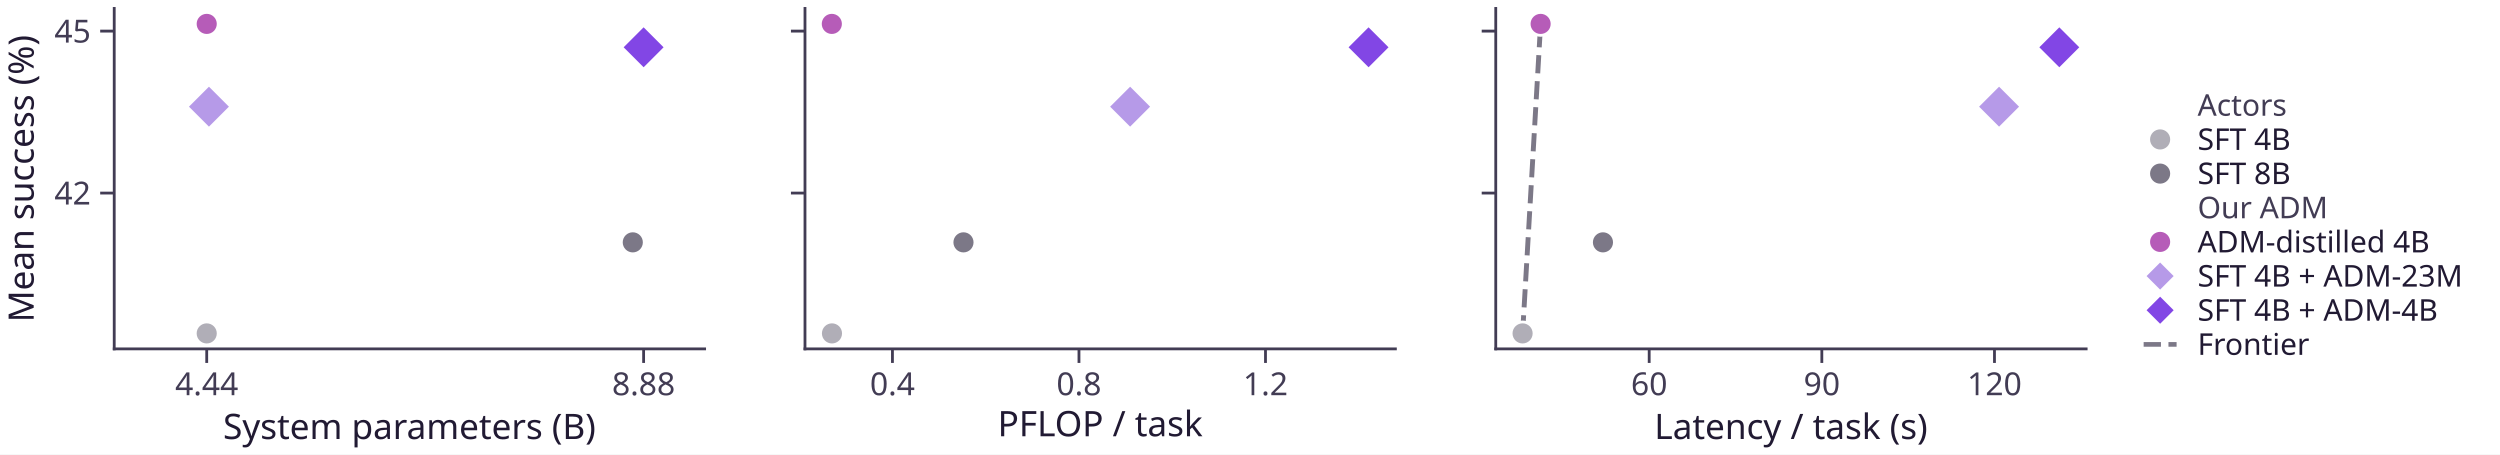
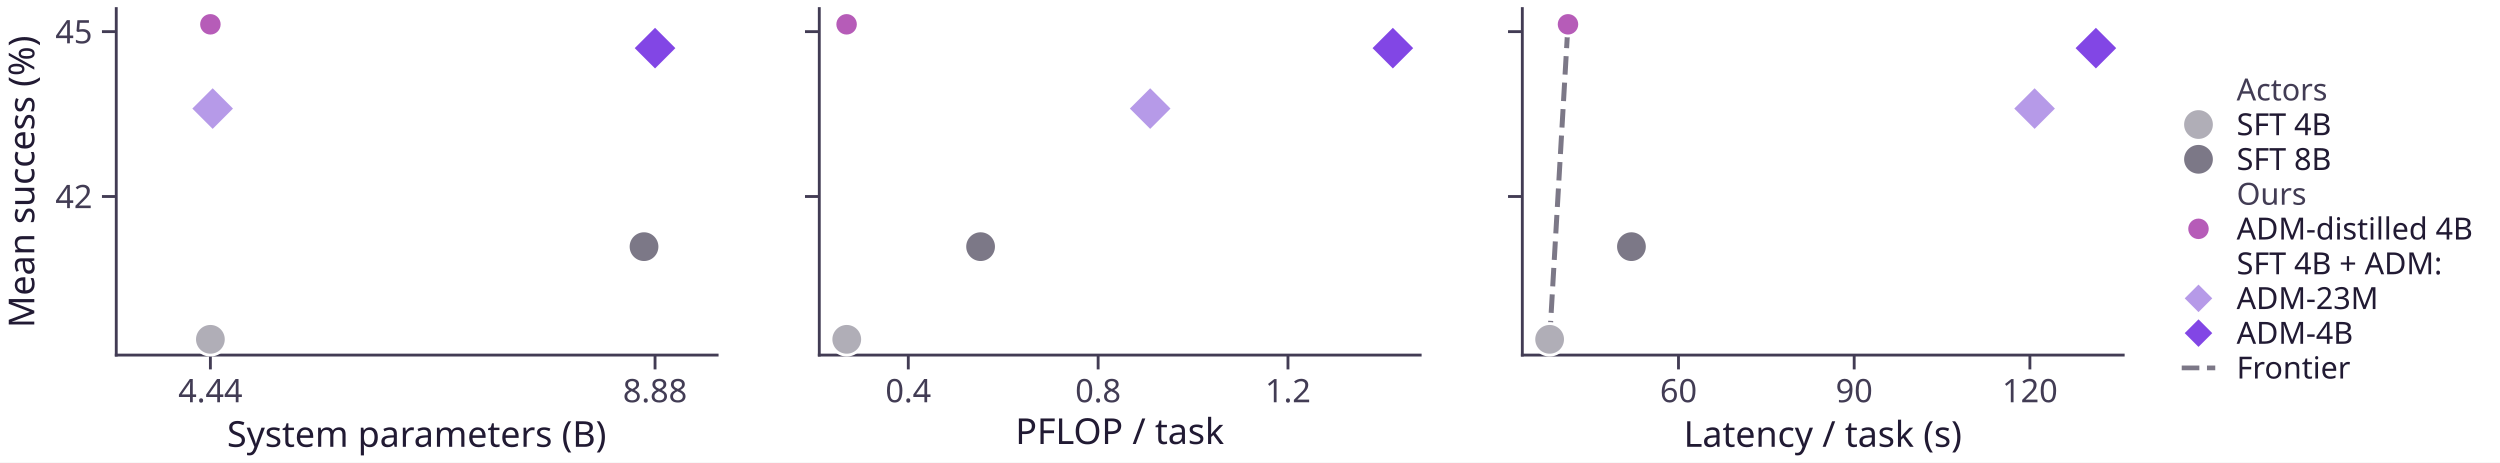
- <svg xmlns="http://www.w3.org/2000/svg" xmlns:xlink="http://www.w3.org/1999/xlink" width="533.996pt" height="97.076pt" viewBox="0 0 533.996 97.076" version="1.1">
+ <svg xmlns="http://www.w3.org/2000/svg" xmlns:xlink="http://www.w3.org/1999/xlink" width="524.676pt" height="97.076pt" viewBox="0 0 524.676 97.076" version="1.1">
  <defs>
    <style type="text/css">*{stroke-linejoin: round; stroke-linecap: butt}</style>
  </defs>
  <g id="figure_1">
    <g id="patch_1">
-       <path d="M 0 97.076 L 533.996 97.076 L 533.996 0 L 0 0 z " style="fill: #ffffff" />
+       <path d="M 0 97.076 L 524.676 97.076 L 524.676 0 L 0 0 z " style="fill: #ffffff" />
    </g>
    <g id="axes_1">
      <g id="patch_2">
        <path d="M 24.398 74.52 L 150.505 74.52 L 150.505 1.8 L 24.398 1.8 z " style="fill: #ffffff" />
      </g>
      <g id="matplotlib.axis_1">
        <g id="xtick_1">
          <g id="line2d_1">
            <defs>
-               <path id="m5c53b278e0" d="M 0 0 L 0 3 " style="stroke: #423c54; stroke-width: 0.6" />
+               <path id="m8a6eeae3d7" d="M 0 0 L 0 3 " style="stroke: #423c54; stroke-width: 0.6" />
            </defs>
            <g>
-               <use xlink:href="#m5c53b278e0" x="44.155" y="74.52" style="fill: #423c54; stroke: #423c54; stroke-width: 0.6" />
+               <use xlink:href="#m8a6eeae3d7" x="44.155" y="74.52" style="fill: #423c54; stroke: #423c54; stroke-width: 0.6" />
            </g>
          </g>
          <g id="text_1">
            <text style="fill: #423c54; font: 6.8px 'Albert Sans'; text-anchor: middle" x="44.155" y="84.416" transform="rotate(-0 44.15451 84.416)">4.44</text>
          </g>
        </g>
        <g id="xtick_2">
          <g id="line2d_2">
            <g>
-               <use xlink:href="#m5c53b278e0" x="137.474" y="74.52" style="fill: #423c54; stroke: #423c54; stroke-width: 0.6" />
+               <use xlink:href="#m8a6eeae3d7" x="137.474" y="74.52" style="fill: #423c54; stroke: #423c54; stroke-width: 0.6" />
            </g>
          </g>
          <g id="text_2">
            <text style="fill: #423c54; font: 6.8px 'Albert Sans'; text-anchor: middle" x="137.474" y="84.416" transform="rotate(-0 137.4743 84.416)">8.88</text>
          </g>
        </g>
        <g id="text_3">
          <text style="fill: #211a33; font: 7.5px 'Albert Sans'; text-anchor: middle" x="87.452" y="93.776" transform="rotate(-0 87.45152 93.776)">System parameters (B)</text>
        </g>
      </g>
      <g id="matplotlib.axis_2">
        <g id="ytick_1">
          <g id="line2d_3">
            <defs>
-               <path id="mb7b8dd69ba" d="M 0 0 L -3 0 " style="stroke: #423c54; stroke-width: 0.6" />
+               <path id="m077a8a17b3" d="M 0 0 L -3 0 " style="stroke: #423c54; stroke-width: 0.6" />
            </defs>
            <g>
-               <use xlink:href="#mb7b8dd69ba" x="24.398" y="41.235" style="fill: #423c54; stroke: #423c54; stroke-width: 0.6" />
+               <use xlink:href="#m077a8a17b3" x="24.398" y="41.235" style="fill: #423c54; stroke: #423c54; stroke-width: 0.6" />
            </g>
          </g>
          <g id="text_4">
            <text style="fill: #423c54; font: 6.8px 'Albert Sans'; text-anchor: end" x="19.398" y="43.683" transform="rotate(-0 19.39763 43.68284)">42</text>
          </g>
        </g>
        <g id="ytick_2">
          <g id="line2d_4">
            <g>
-               <use xlink:href="#mb7b8dd69ba" x="24.398" y="6.643" style="fill: #423c54; stroke: #423c54; stroke-width: 0.6" />
+               <use xlink:href="#m077a8a17b3" x="24.398" y="6.643" style="fill: #423c54; stroke: #423c54; stroke-width: 0.6" />
            </g>
          </g>
          <g id="text_5">
            <text style="fill: #423c54; font: 6.8px 'Albert Sans'; text-anchor: end" x="19.398" y="9.091" transform="rotate(-0 19.39763 9.090875)">45</text>
          </g>
        </g>
        <g id="text_6">
          <text style="fill: #211a33; font: 7.5px 'Albert Sans'; text-anchor: middle" x="7.2" y="38.16" transform="rotate(-90 7.2 38.16)">Mean success (%)</text>
        </g>
      </g>
      <g id="patch_3">
        <path d="M 24.398 74.52 L 24.398 1.8 " style="fill: none; stroke: #423c54; stroke-width: 0.6; stroke-linejoin: miter; stroke-linecap: square" />
      </g>
      <g id="patch_4">
        <path d="M 24.398 74.52 L 150.505 74.52 " style="fill: none; stroke: #423c54; stroke-width: 0.6; stroke-linejoin: miter; stroke-linecap: square" />
      </g>
      <g id="PathCollection_1">
        <defs>
-           <path id="me005399f25" d="M -0 4.69 L 4.69 0 L 0 -4.69 L -4.69 -0 z " style="stroke: #ffffff; stroke-width: 0.6" />
-         </defs>
-         <g>
-           <use xlink:href="#me005399f25" x="137.474" y="10.102" style="fill: #8246e5; stroke: #ffffff; stroke-width: 0.6" />
+           <path id="me636bc6f90" d="M -0 4.69 L 4.69 0 L 0 -4.69 L -4.69 -0 z " style="stroke: #ffffff; stroke-width: 0.6" />
+         </defs>
+         <g>
+           <use xlink:href="#me636bc6f90" x="137.474" y="10.102" style="fill: #8246e5; stroke: #ffffff; stroke-width: 0.6" />
        </g>
      </g>
      <g id="PathCollection_2">
        <defs>
-           <path id="mb512d67203" d="M -0 4.69 L 4.69 0 L 0 -4.69 L -4.69 -0 z " style="stroke: #ffffff; stroke-width: 0.6" />
-         </defs>
-         <g>
-           <use xlink:href="#mb512d67203" x="44.63" y="22.786" style="fill: #b69ae8; stroke: #ffffff; stroke-width: 0.6" />
+           <path id="m6bf35d6733" d="M -0 4.69 L 4.69 0 L 0 -4.69 L -4.69 -0 z " style="stroke: #ffffff; stroke-width: 0.6" />
+         </defs>
+         <g>
+           <use xlink:href="#m6bf35d6733" x="44.63" y="22.786" style="fill: #b69ae8; stroke: #ffffff; stroke-width: 0.6" />
        </g>
      </g>
      <g id="PathCollection_3">
        <defs>
-           <path id="m2bf1d11383" d="M 0 2.449 C 0.65 2.449 1.273 2.191 1.732 1.732 C 2.191 1.273 2.449 0.65 2.449 0 C 2.449 -0.65 2.191 -1.273 1.732 -1.732 C 1.273 -2.191 0.65 -2.449 0 -2.449 C -0.65 -2.449 -1.273 -2.191 -1.732 -1.732 C -2.191 -1.273 -2.449 -0.65 -2.449 0 C -2.449 0.65 -2.191 1.273 -1.732 1.732 C -1.273 2.191 -0.65 2.449 0 2.449 z " style="stroke: #ffffff; stroke-width: 0.6" />
-         </defs>
-         <g>
-           <use xlink:href="#m2bf1d11383" x="44.155" y="5.105" style="fill: #b65cb8; stroke: #ffffff; stroke-width: 0.6" />
+           <path id="mecae0e1a99" d="M 0 2.449 C 0.65 2.449 1.273 2.191 1.732 1.732 C 2.191 1.273 2.449 0.65 2.449 0 C 2.449 -0.65 2.191 -1.273 1.732 -1.732 C 1.273 -2.191 0.65 -2.449 0 -2.449 C -0.65 -2.449 -1.273 -2.191 -1.732 -1.732 C -2.191 -1.273 -2.449 -0.65 -2.449 0 C -2.449 0.65 -2.191 1.273 -1.732 1.732 C -1.273 2.191 -0.65 2.449 0 2.449 z " style="stroke: #ffffff; stroke-width: 0.6" />
+         </defs>
+         <g>
+           <use xlink:href="#mecae0e1a99" x="44.155" y="5.105" style="fill: #b65cb8; stroke: #ffffff; stroke-width: 0.6" />
        </g>
      </g>
      <g id="PathCollection_4">
        <defs>
-           <path id="mf7b9129f20" d="M 0 2.449 C 0.65 2.449 1.273 2.191 1.732 1.732 C 2.191 1.273 2.449 0.65 2.449 0 C 2.449 -0.65 2.191 -1.273 1.732 -1.732 C 1.273 -2.191 0.65 -2.449 0 -2.449 C -0.65 -2.449 -1.273 -2.191 -1.732 -1.732 C -2.191 -1.273 -2.449 -0.65 -2.449 0 C -2.449 0.65 -2.191 1.273 -1.732 1.732 C -1.273 2.191 -0.65 2.449 0 2.449 z " style="stroke: #ffffff; stroke-width: 0.6" />
-         </defs>
-         <g>
-           <use xlink:href="#mf7b9129f20" x="44.155" y="71.215" style="fill: #b0aeb7; stroke: #ffffff; stroke-width: 0.6" />
+           <path id="m2a2b8ed658" d="M 0 3.317 C 0.88 3.317 1.723 2.967 2.345 2.345 C 2.967 1.723 3.317 0.88 3.317 0 C 3.317 -0.88 2.967 -1.723 2.345 -2.345 C 1.723 -2.967 0.88 -3.317 0 -3.317 C -0.88 -3.317 -1.723 -2.967 -2.345 -2.345 C -2.967 -1.723 -3.317 -0.88 -3.317 0 C -3.317 0.88 -2.967 1.723 -2.345 2.345 C -1.723 2.967 -0.88 3.317 0 3.317 z " style="stroke: #ffffff; stroke-width: 0.6" />
+         </defs>
+         <g>
+           <use xlink:href="#m2a2b8ed658" x="44.155" y="71.215" style="fill: #b0aeb7; stroke: #ffffff; stroke-width: 0.6" />
        </g>
      </g>
      <g id="PathCollection_5">
        <defs>
-           <path id="m1e4e9b0123" d="M 0 2.449 C 0.65 2.449 1.273 2.191 1.732 1.732 C 2.191 1.273 2.449 0.65 2.449 0 C 2.449 -0.65 2.191 -1.273 1.732 -1.732 C 1.273 -2.191 0.65 -2.449 0 -2.449 C -0.65 -2.449 -1.273 -2.191 -1.732 -1.732 C -2.191 -1.273 -2.449 -0.65 -2.449 0 C -2.449 0.65 -2.191 1.273 -1.732 1.732 C -1.273 2.191 -0.65 2.449 0 2.449 z " style="stroke: #ffffff; stroke-width: 0.6" />
-         </defs>
-         <g>
-           <use xlink:href="#m1e4e9b0123" x="135.162" y="51.766" style="fill: #7c7887; stroke: #ffffff; stroke-width: 0.6" />
+           <path id="m71cf4906f1" d="M 0 3.317 C 0.88 3.317 1.723 2.967 2.345 2.345 C 2.967 1.723 3.317 0.88 3.317 0 C 3.317 -0.88 2.967 -1.723 2.345 -2.345 C 1.723 -2.967 0.88 -3.317 0 -3.317 C -0.88 -3.317 -1.723 -2.967 -2.345 -2.345 C -2.967 -1.723 -3.317 -0.88 -3.317 0 C -3.317 0.88 -2.967 1.723 -2.345 2.345 C -1.723 2.967 -0.88 3.317 0 3.317 z " style="stroke: #ffffff; stroke-width: 0.6" />
+         </defs>
+         <g>
+           <use xlink:href="#m71cf4906f1" x="135.162" y="51.766" style="fill: #7c7887; stroke: #ffffff; stroke-width: 0.6" />
        </g>
      </g>
    </g>
    <g id="axes_2">
      <g id="patch_5">
        <path d="M 171.944 74.52 L 298.052 74.52 L 298.052 1.8 L 171.944 1.8 z " style="fill: #ffffff" />
      </g>
      <g id="matplotlib.axis_3">
        <g id="xtick_3">
          <g id="line2d_5">
            <g>
-               <use xlink:href="#m5c53b278e0" x="190.624" y="74.52" style="fill: #423c54; stroke: #423c54; stroke-width: 0.6" />
+               <use xlink:href="#m8a6eeae3d7" x="190.624" y="74.52" style="fill: #423c54; stroke: #423c54; stroke-width: 0.6" />
            </g>
          </g>
          <g id="text_7">
            <text style="fill: #423c54; font: 6.8px 'Albert Sans'; text-anchor: middle" x="190.624" y="84.416" transform="rotate(-0 190.6243 84.416)">0.4</text>
          </g>
        </g>
        <g id="xtick_4">
          <g id="line2d_6">
            <g>
-               <use xlink:href="#m5c53b278e0" x="230.466" y="74.52" style="fill: #423c54; stroke: #423c54; stroke-width: 0.6" />
+               <use xlink:href="#m8a6eeae3d7" x="230.466" y="74.52" style="fill: #423c54; stroke: #423c54; stroke-width: 0.6" />
            </g>
          </g>
          <g id="text_8">
            <text style="fill: #423c54; font: 6.8px 'Albert Sans'; text-anchor: middle" x="230.466" y="84.416" transform="rotate(-0 230.4657 84.416)">0.8</text>
          </g>
        </g>
        <g id="xtick_5">
          <g id="line2d_7">
            <g>
-               <use xlink:href="#m5c53b278e0" x="270.307" y="74.52" style="fill: #423c54; stroke: #423c54; stroke-width: 0.6" />
+               <use xlink:href="#m8a6eeae3d7" x="270.307" y="74.52" style="fill: #423c54; stroke: #423c54; stroke-width: 0.6" />
            </g>
          </g>
          <g id="text_9">
            <text style="fill: #423c54; font: 6.8px 'Albert Sans'; text-anchor: middle" x="270.307" y="84.416" transform="rotate(-0 270.307 84.416)">1.2</text>
          </g>
        </g>
        <g id="text_10">
          <text style="fill: #211a33; font: 7.5px 'Albert Sans'; text-anchor: middle" x="234.998" y="93.176" transform="rotate(-0 234.9976 93.176)">PFLOP / task</text>
        </g>
      </g>
      <g id="matplotlib.axis_4">
        <g id="ytick_3">
          <g id="line2d_8">
            <g>
-               <use xlink:href="#mb7b8dd69ba" x="171.944" y="41.235" style="fill: #423c54; stroke: #423c54; stroke-width: 0.6" />
+               <use xlink:href="#m077a8a17b3" x="171.944" y="41.235" style="fill: #423c54; stroke: #423c54; stroke-width: 0.6" />
            </g>
          </g>
        </g>
        <g id="ytick_4">
          <g id="line2d_9">
            <g>
-               <use xlink:href="#mb7b8dd69ba" x="171.944" y="6.643" style="fill: #423c54; stroke: #423c54; stroke-width: 0.6" />
+               <use xlink:href="#m077a8a17b3" x="171.944" y="6.643" style="fill: #423c54; stroke: #423c54; stroke-width: 0.6" />
            </g>
          </g>
        </g>
      </g>
      <g id="patch_6">
        <path d="M 171.944 74.52 L 171.944 1.8 " style="fill: none; stroke: #423c54; stroke-width: 0.6; stroke-linejoin: miter; stroke-linecap: square" />
      </g>
      <g id="patch_7">
        <path d="M 171.944 74.52 L 298.052 74.52 " style="fill: none; stroke: #423c54; stroke-width: 0.6; stroke-linejoin: miter; stroke-linecap: square" />
      </g>
      <g id="PathCollection_6">
        <g>
-           <use xlink:href="#me005399f25" x="292.319" y="10.102" style="fill: #8246e5; stroke: #ffffff; stroke-width: 0.6" />
+           <use xlink:href="#me636bc6f90" x="292.319" y="10.102" style="fill: #8246e5; stroke: #ffffff; stroke-width: 0.6" />
        </g>
      </g>
      <g id="PathCollection_7">
        <g>
-           <use xlink:href="#mb512d67203" x="241.389" y="22.786" style="fill: #b69ae8; stroke: #ffffff; stroke-width: 0.6" />
+           <use xlink:href="#m6bf35d6733" x="241.389" y="22.786" style="fill: #b69ae8; stroke: #ffffff; stroke-width: 0.6" />
        </g>
      </g>
      <g id="PathCollection_8">
        <g>
-           <use xlink:href="#m2bf1d11383" x="177.676" y="5.105" style="fill: #b65cb8; stroke: #ffffff; stroke-width: 0.6" />
+           <use xlink:href="#mecae0e1a99" x="177.676" y="5.105" style="fill: #b65cb8; stroke: #ffffff; stroke-width: 0.6" />
        </g>
      </g>
      <g id="PathCollection_9">
        <g>
-           <use xlink:href="#mf7b9129f20" x="177.709" y="71.215" style="fill: #b0aeb7; stroke: #ffffff; stroke-width: 0.6" />
+           <use xlink:href="#m2a2b8ed658" x="177.709" y="71.215" style="fill: #b0aeb7; stroke: #ffffff; stroke-width: 0.6" />
        </g>
      </g>
      <g id="PathCollection_10">
        <g>
-           <use xlink:href="#m1e4e9b0123" x="205.797" y="51.766" style="fill: #7c7887; stroke: #ffffff; stroke-width: 0.6" />
+           <use xlink:href="#m71cf4906f1" x="205.797" y="51.766" style="fill: #7c7887; stroke: #ffffff; stroke-width: 0.6" />
        </g>
      </g>
    </g>
    <g id="axes_3">
      <g id="patch_8">
        <path d="M 319.49 74.52 L 445.598 74.52 L 445.598 1.8 L 319.49 1.8 z " style="fill: #ffffff" />
      </g>
      <g id="matplotlib.axis_5">
        <g id="xtick_6">
          <g id="line2d_10">
            <g>
-               <use xlink:href="#m5c53b278e0" x="352.264" y="74.52" style="fill: #423c54; stroke: #423c54; stroke-width: 0.6" />
+               <use xlink:href="#m8a6eeae3d7" x="352.264" y="74.52" style="fill: #423c54; stroke: #423c54; stroke-width: 0.6" />
            </g>
          </g>
          <g id="text_11">
            <text style="fill: #423c54; font: 6.8px 'Albert Sans'; text-anchor: middle" x="352.264" y="84.416" transform="rotate(-0 352.2644 84.416)">60</text>
          </g>
        </g>
        <g id="xtick_7">
          <g id="line2d_11">
            <g>
-               <use xlink:href="#m5c53b278e0" x="389.14" y="74.52" style="fill: #423c54; stroke: #423c54; stroke-width: 0.6" />
+               <use xlink:href="#m8a6eeae3d7" x="389.14" y="74.52" style="fill: #423c54; stroke: #423c54; stroke-width: 0.6" />
            </g>
          </g>
          <g id="text_12">
            <text style="fill: #423c54; font: 6.8px 'Albert Sans'; text-anchor: middle" x="389.14" y="84.416" transform="rotate(-0 389.1404 84.416)">90</text>
          </g>
        </g>
        <g id="xtick_8">
          <g id="line2d_12">
            <g>
-               <use xlink:href="#m5c53b278e0" x="426.016" y="74.52" style="fill: #423c54; stroke: #423c54; stroke-width: 0.6" />
+               <use xlink:href="#m8a6eeae3d7" x="426.016" y="74.52" style="fill: #423c54; stroke: #423c54; stroke-width: 0.6" />
            </g>
          </g>
          <g id="text_13">
            <text style="fill: #423c54; font: 6.8px 'Albert Sans'; text-anchor: middle" x="426.016" y="84.416" transform="rotate(-0 426.0165 84.416)">120</text>
          </g>
        </g>
        <g id="text_14">
          <text style="fill: #211a33; font: 7.5px 'Albert Sans'; text-anchor: middle" x="382.544" y="93.776" transform="rotate(-0 382.5437 93.776)">Latency / task (s)</text>
        </g>
      </g>
      <g id="matplotlib.axis_6">
        <g id="ytick_5">
          <g id="line2d_13">
            <g>
-               <use xlink:href="#mb7b8dd69ba" x="319.49" y="41.235" style="fill: #423c54; stroke: #423c54; stroke-width: 0.6" />
+               <use xlink:href="#m077a8a17b3" x="319.49" y="41.235" style="fill: #423c54; stroke: #423c54; stroke-width: 0.6" />
            </g>
          </g>
        </g>
        <g id="ytick_6">
          <g id="line2d_14">
            <g>
-               <use xlink:href="#mb7b8dd69ba" x="319.49" y="6.643" style="fill: #423c54; stroke: #423c54; stroke-width: 0.6" />
+               <use xlink:href="#m077a8a17b3" x="319.49" y="6.643" style="fill: #423c54; stroke: #423c54; stroke-width: 0.6" />
            </g>
          </g>
        </g>
      </g>
      <g id="line2d_15">
-         <path d="M 325.222 71.215 L 329.074 5.105 " clip-path="url(#p767128d072)" style="fill: none; stroke-dasharray: 3.885,1.68; stroke-dashoffset: 0; stroke: #7c7887; stroke-width: 1.05" />
+         <path d="M 325.222 71.215 L 329.074 5.105 " clip-path="url(#p8b33848875)" style="fill: none; stroke-dasharray: 3.885,1.68; stroke-dashoffset: 0; stroke: #7c7887; stroke-width: 1.05" />
      </g>
      <g id="patch_9">
        <path d="M 319.49 74.52 L 319.49 1.8 " style="fill: none; stroke: #423c54; stroke-width: 0.6; stroke-linejoin: miter; stroke-linecap: square" />
      </g>
      <g id="patch_10">
        <path d="M 319.49 74.52 L 445.598 74.52 " style="fill: none; stroke: #423c54; stroke-width: 0.6; stroke-linejoin: miter; stroke-linecap: square" />
      </g>
      <g id="PathCollection_11">
        <g>
-           <use xlink:href="#me005399f25" x="439.865" y="10.102" style="fill: #8246e5; stroke: #ffffff; stroke-width: 0.6" />
+           <use xlink:href="#me636bc6f90" x="439.865" y="10.102" style="fill: #8246e5; stroke: #ffffff; stroke-width: 0.6" />
        </g>
      </g>
      <g id="PathCollection_12">
        <g>
-           <use xlink:href="#mb512d67203" x="427" y="22.786" style="fill: #b69ae8; stroke: #ffffff; stroke-width: 0.6" />
+           <use xlink:href="#m6bf35d6733" x="427" y="22.786" style="fill: #b69ae8; stroke: #ffffff; stroke-width: 0.6" />
        </g>
      </g>
      <g id="PathCollection_13">
        <g>
-           <use xlink:href="#m2bf1d11383" x="329.074" y="5.105" style="fill: #b65cb8; stroke: #ffffff; stroke-width: 0.6" />
+           <use xlink:href="#mecae0e1a99" x="329.074" y="5.105" style="fill: #b65cb8; stroke: #ffffff; stroke-width: 0.6" />
        </g>
      </g>
      <g id="PathCollection_14">
        <g>
-           <use xlink:href="#mf7b9129f20" x="325.222" y="71.215" style="fill: #b0aeb7; stroke: #ffffff; stroke-width: 0.6" />
+           <use xlink:href="#m2a2b8ed658" x="325.222" y="71.215" style="fill: #b0aeb7; stroke: #ffffff; stroke-width: 0.6" />
        </g>
      </g>
      <g id="PathCollection_15">
        <g>
-           <use xlink:href="#m1e4e9b0123" x="342.39" y="51.766" style="fill: #7c7887; stroke: #ffffff; stroke-width: 0.6" />
+           <use xlink:href="#m71cf4906f1" x="342.39" y="51.766" style="fill: #7c7887; stroke: #ffffff; stroke-width: 0.6" />
        </g>
      </g>
    </g>
    <g id="legend_1">
      <g id="line2d_16" />
      <g id="text_15">
-         <text style="fill: #423c54; font: 500 6.4px 'Albert Sans'; text-anchor: start" x="469.398" y="24.728" transform="rotate(-0 469.3976 24.728)">Actors</text>
+         <text style="fill: #423c54; font: 500 6.4px 'Albert Sans'; text-anchor: start" x="469.398" y="21.08" transform="rotate(-0 469.3976 21.08)">Actors</text>
      </g>
      <g id="line2d_17">
        <g>
-           <use xlink:href="#mf7b9129f20" x="461.398" y="29.784" style="fill: #b0aeb7; stroke: #ffffff; stroke-width: 0.6" />
+           <use xlink:href="#m2a2b8ed658" x="461.398" y="26.136" style="fill: #b0aeb7; stroke: #ffffff; stroke-width: 0.6" />
        </g>
      </g>
      <g id="text_16">
-         <text style="fill: #211a33; font: 6.4px 'Albert Sans'; text-anchor: start" x="469.398" y="32.024" transform="rotate(-0 469.3976 32.024)">SFT 4B</text>
+         <text style="fill: #211a33; font: 6.4px 'Albert Sans'; text-anchor: start" x="469.398" y="28.376" transform="rotate(-0 469.3976 28.376)">SFT 4B</text>
      </g>
      <g id="line2d_18">
        <g>
-           <use xlink:href="#m1e4e9b0123" x="461.398" y="37.08" style="fill: #7c7887; stroke: #ffffff; stroke-width: 0.6" />
+           <use xlink:href="#m71cf4906f1" x="461.398" y="33.432" style="fill: #7c7887; stroke: #ffffff; stroke-width: 0.6" />
        </g>
      </g>
      <g id="text_17">
-         <text style="fill: #211a33; font: 6.4px 'Albert Sans'; text-anchor: start" x="469.398" y="39.32" transform="rotate(-0 469.3976 39.32)">SFT 8B</text>
+         <text style="fill: #211a33; font: 6.4px 'Albert Sans'; text-anchor: start" x="469.398" y="35.672" transform="rotate(-0 469.3976 35.672)">SFT 8B</text>
      </g>
      <g id="line2d_19" />
      <g id="text_18">
-         <text style="fill: #423c54; font: 500 6.4px 'Albert Sans'; text-anchor: start" x="469.398" y="46.616" transform="rotate(-0 469.3976 46.616)">Our ADM</text>
+         <text style="fill: #423c54; font: 500 6.4px 'Albert Sans'; text-anchor: start" x="469.398" y="42.968" transform="rotate(-0 469.3976 42.968)">Ours</text>
      </g>
      <g id="line2d_20">
        <g>
-           <use xlink:href="#m2bf1d11383" x="461.398" y="51.672" style="fill: #b65cb8; stroke: #ffffff; stroke-width: 0.6" />
+           <use xlink:href="#mecae0e1a99" x="461.398" y="48.024" style="fill: #b65cb8; stroke: #ffffff; stroke-width: 0.6" />
        </g>
      </g>
      <g id="text_19">
-         <text style="fill: #211a33; font: 6.4px 'Albert Sans'; text-anchor: start" x="469.398" y="53.912" transform="rotate(-0 469.3976 53.912)">ADM-distilled 4B</text>
-       </g>
-       <g id="line2d_21">
-         <defs>
-           <path id="m6f88466742" d="M -0 3.317 L 3.317 0 L 0 -3.317 L -3.317 -0 z " style="stroke: #ffffff; stroke-width: 0.6" />
-         </defs>
-         <g>
-           <use xlink:href="#m6f88466742" x="461.398" y="58.968" style="fill: #b69ae8; stroke: #ffffff; stroke-width: 0.6" />
-         </g>
-       </g>
+         <text style="fill: #211a33; font: 6.4px 'Albert Sans'; text-anchor: start" x="469.398" y="50.264" transform="rotate(-0 469.3976 50.264)">ADM-distilled 4B</text>
+       </g>
+       <g id="line2d_21" />
      <g id="text_20">
-         <text style="fill: #211a33; font: 6.4px 'Albert Sans'; text-anchor: start" x="469.398" y="61.208" transform="rotate(-0 469.3976 61.208)">SFT 4B + ADM-23M</text>
+         <text style="fill: #211a33; font: 6.4px 'Albert Sans'; text-anchor: start" x="469.398" y="57.56" transform="rotate(-0 469.3976 57.56)">SFT 4B + ADM:</text>
      </g>
      <g id="line2d_22">
        <defs>
-           <path id="m87993a62eb" d="M -0 3.317 L 3.317 0 L 0 -3.317 L -3.317 -0 z " style="stroke: #ffffff; stroke-width: 0.6" />
-         </defs>
-         <g>
-           <use xlink:href="#m87993a62eb" x="461.398" y="66.264" style="fill: #8246e5; stroke: #ffffff; stroke-width: 0.6" />
+           <path id="m30858bfe3d" d="M -0 3.317 L 3.317 0 L 0 -3.317 L -3.317 -0 z " style="stroke: #ffffff; stroke-width: 0.6" />
+         </defs>
+         <g>
+           <use xlink:href="#m30858bfe3d" x="461.398" y="62.616" style="fill: #b69ae8; stroke: #ffffff; stroke-width: 0.6" />
        </g>
      </g>
      <g id="text_21">
-         <text style="fill: #211a33; font: 6.4px 'Albert Sans'; text-anchor: start" x="469.398" y="68.504" transform="rotate(-0 469.3976 68.504)">SFT 4B + ADM-4B</text>
+         <text style="fill: #211a33; font: 6.4px 'Albert Sans'; text-anchor: start" x="469.398" y="64.856" transform="rotate(-0 469.3976 64.856)">ADM-23M</text>
      </g>
      <g id="line2d_23">
-         <path d="M 457.878 73.56 L 461.398 73.56 L 464.918 73.56 " style="fill: none; stroke-dasharray: 3.7,1.6; stroke-dashoffset: 0; stroke: #7c7887" />
+         <defs>
+           <path id="m22151714c1" d="M -0 3.317 L 3.317 0 L 0 -3.317 L -3.317 -0 z " style="stroke: #ffffff; stroke-width: 0.6" />
+         </defs>
+         <g>
+           <use xlink:href="#m22151714c1" x="461.398" y="69.912" style="fill: #8246e5; stroke: #ffffff; stroke-width: 0.6" />
+         </g>
      </g>
      <g id="text_22">
-         <text style="fill: #211a33; font: 6.4px 'Albert Sans'; text-anchor: start" x="469.398" y="75.8" transform="rotate(-0 469.3976 75.8)">Frontier</text>
+         <text style="fill: #211a33; font: 6.4px 'Albert Sans'; text-anchor: start" x="469.398" y="72.152" transform="rotate(-0 469.3976 72.152)">ADM-4B</text>
+       </g>
+       <g id="line2d_24">
+         <path d="M 457.878 77.208 L 461.398 77.208 L 464.918 77.208 " style="fill: none; stroke-dasharray: 3.7,1.6; stroke-dashoffset: 0; stroke: #7c7887" />
+       </g>
+       <g id="text_23">
+         <text style="fill: #211a33; font: 6.4px 'Albert Sans'; text-anchor: start" x="469.398" y="79.448" transform="rotate(-0 469.3976 79.448)">Frontier</text>
      </g>
    </g>
  </g>
  <defs>
-     <clipPath id="p767128d072">
+     <clipPath id="p8b33848875">
      <rect x="319.49" y="1.8" width="126.108" height="72.72" />
    </clipPath>
  </defs>
</svg>
